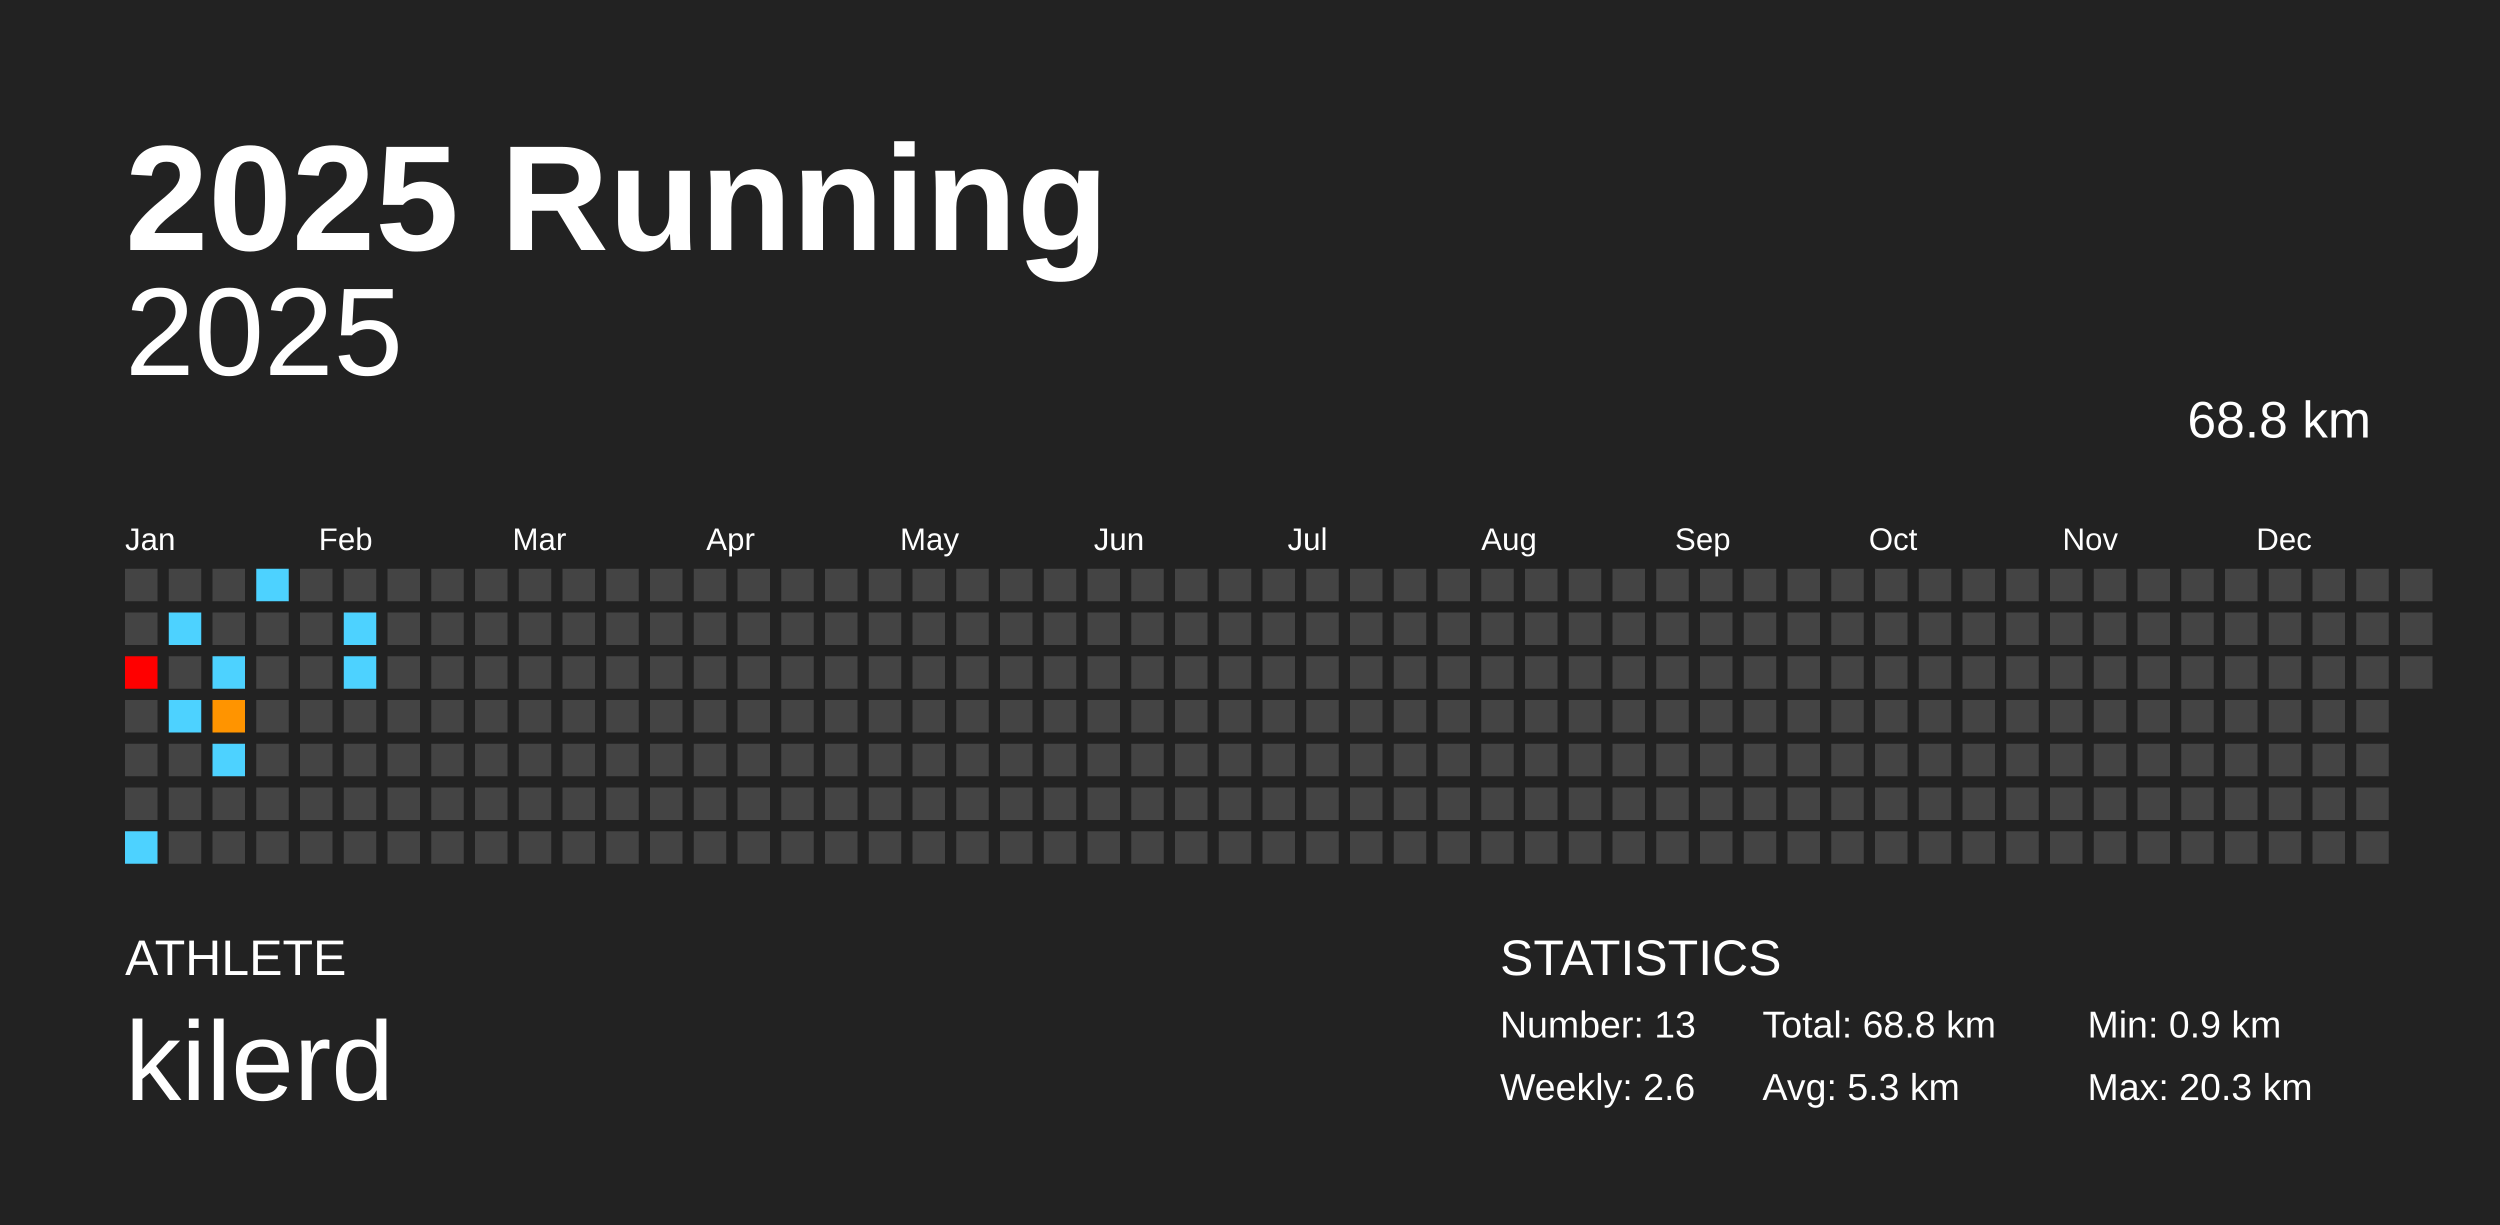
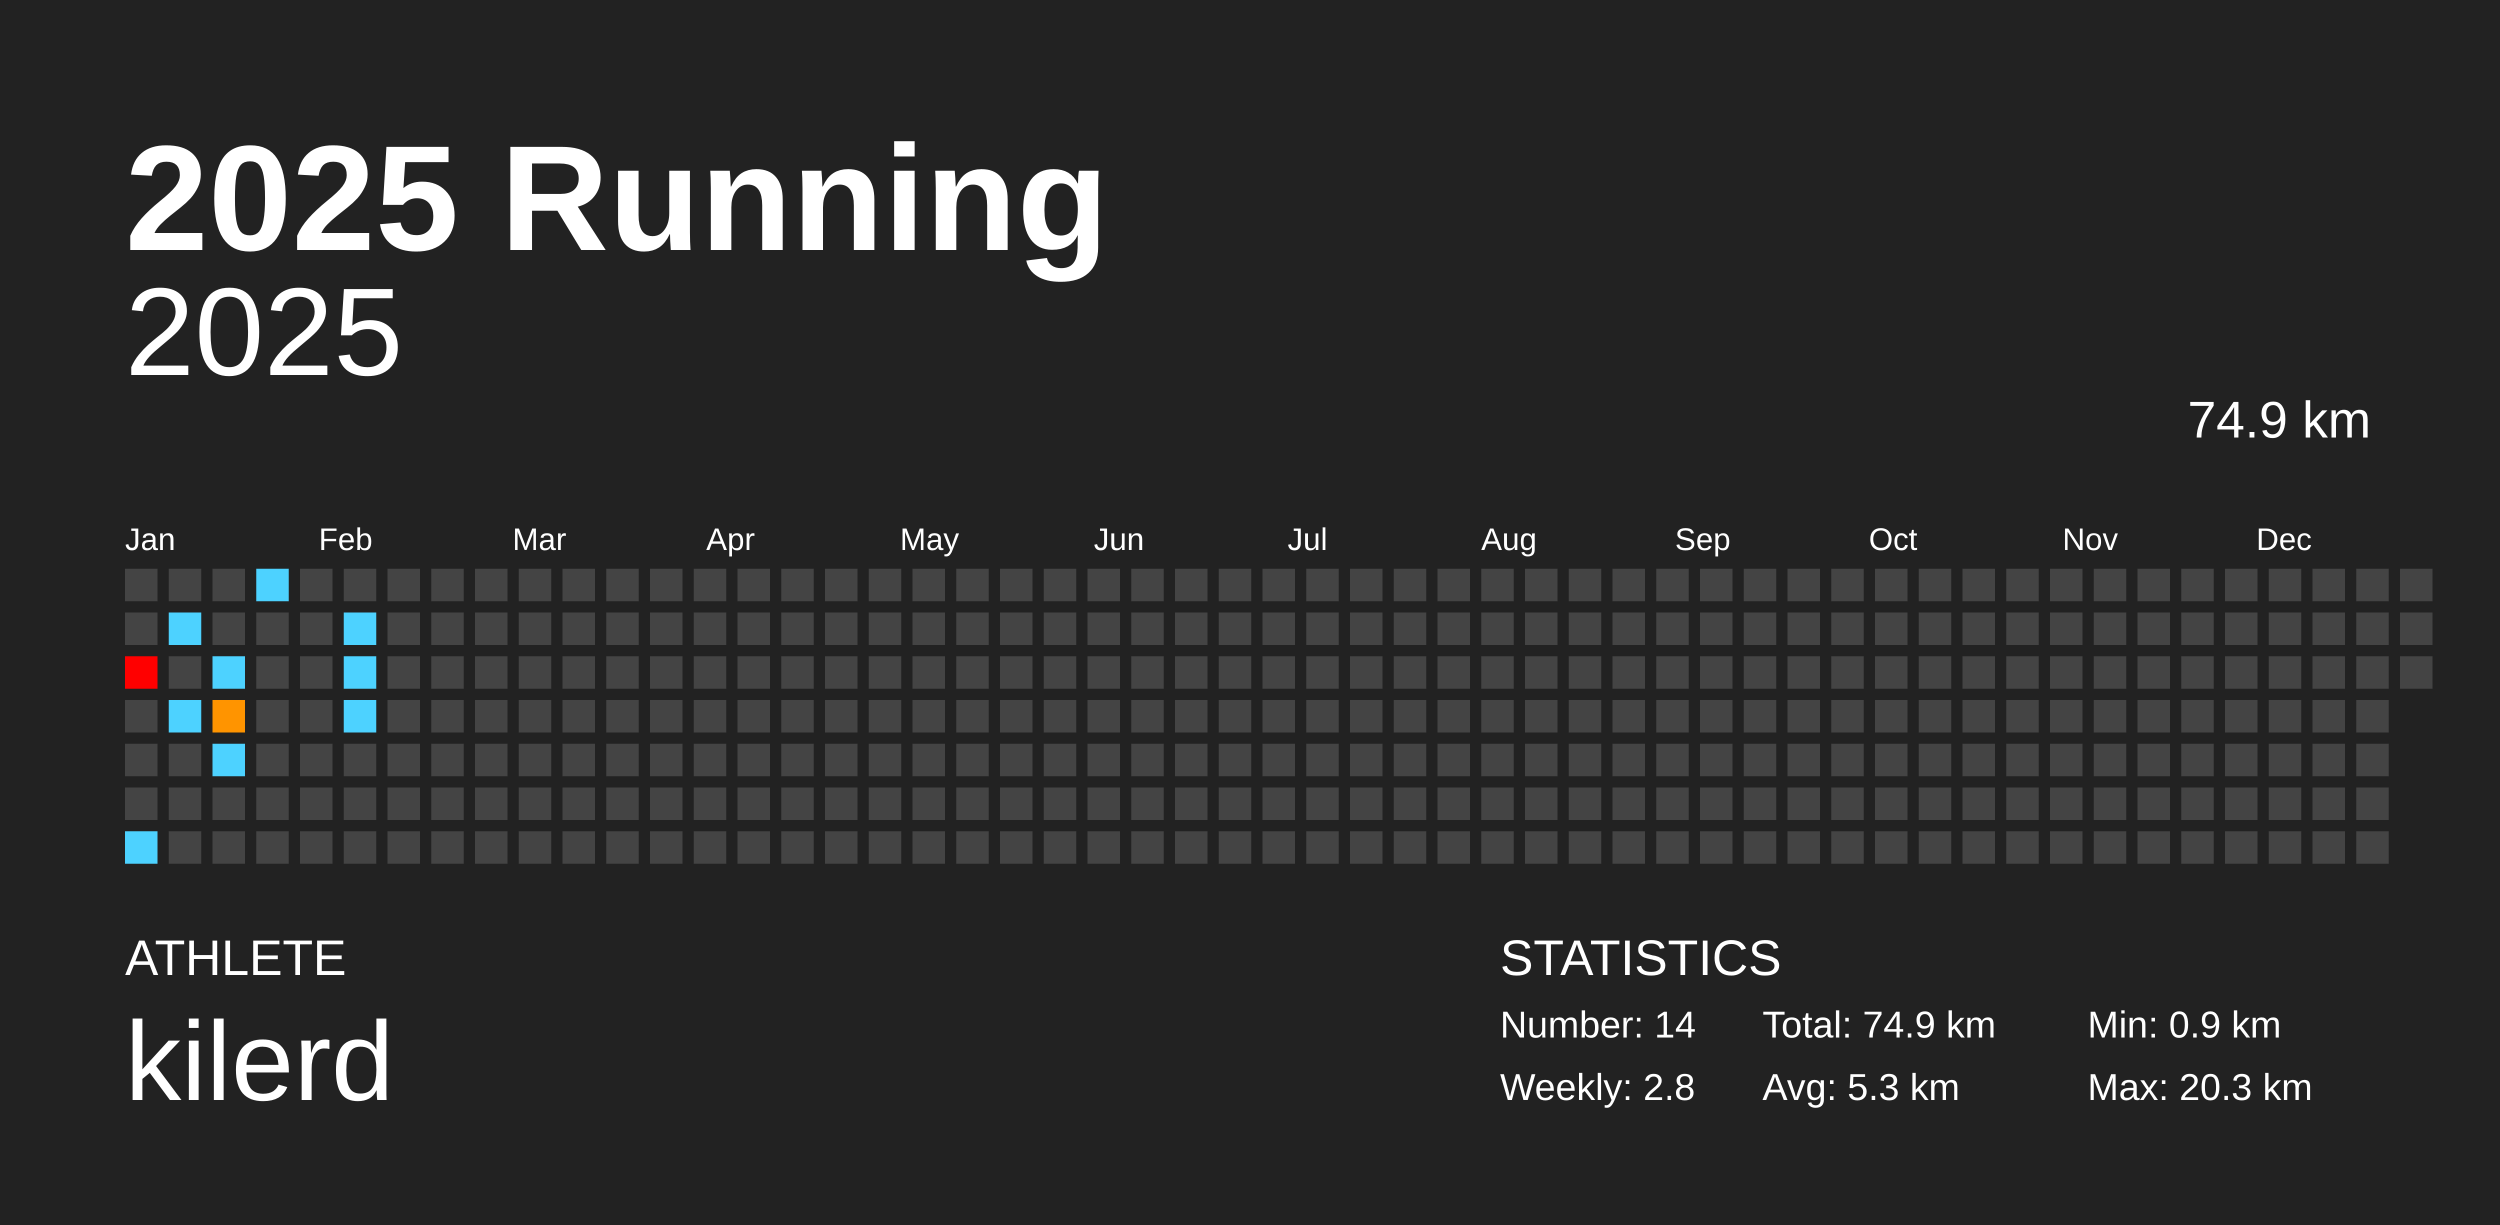
<svg xmlns="http://www.w3.org/2000/svg" baseProfile="full" height="98mm" version="1.1" viewBox="0,0,200,98" width="200mm">
  <defs />
  <rect fill="#222222" height="98" width="200" x="0" y="0" />
  <text fill="#FFFFFF" style="font-size:12px; font-family:Arial; font-weight:bold;" x="10" y="20">2025 Running</text>
  <text fill="#FFFFFF" style="font-size:4px; font-family:Arial" x="10" y="78">ATHLETE</text>
  <text fill="#FFFFFF" style="font-size:9px; font-family:Arial" x="10" y="88">kilerd</text>
  <text fill="#FFFFFF" style="font-size:4px; font-family:Arial" x="120" y="78">STATISTICS</text>
-   <text fill="#FFFFFF" style="font-size:3px; font-family:Arial" x="120" y="83">Number: 13</text>
-   <text fill="#FFFFFF" style="font-size:3px; font-family:Arial" x="120" y="88">Weekly: 2.6</text>
-   <text fill="#FFFFFF" style="font-size:3px; font-family:Arial" x="141" y="83">Total: 68.8 km</text>
+   <text fill="#FFFFFF" style="font-size:3px; font-family:Arial" x="120" y="83">Number: 14</text>
+   <text fill="#FFFFFF" style="font-size:3px; font-family:Arial" x="120" y="88">Weekly: 2.8</text>
+   <text fill="#FFFFFF" style="font-size:3px; font-family:Arial" x="141" y="83">Total: 74.9 km</text>
  <text fill="#FFFFFF" style="font-size:3px; font-family:Arial" x="141" y="88">Avg: 5.3 km</text>
  <text fill="#FFFFFF" style="font-size:3px; font-family:Arial" x="167" y="83">Min: 0.9 km</text>
  <text fill="#FFFFFF" style="font-size:3px; font-family:Arial" x="167" y="88">Max: 20.3 km</text>
  <text alignment-baseline="hanging" fill="#FFFFFF" style="font-size:10.0px; font-family:Arial;" x="10" y="30">2025</text>
-   <text alignment-baseline="hanging" fill="#FFFFFF" style="font-size:4.125px; font-family:Arial;" x="175" y="35">68.8 km</text>
+   <text alignment-baseline="hanging" fill="#FFFFFF" style="font-size:4.125px; font-family:Arial;" x="175" y="35">74.9 km</text>
  <text fill="#FFFFFF" style="font-size:2.5px; font-family:Arial" x="10.0" y="44">Jan</text>
  <text fill="#FFFFFF" style="font-size:2.5px; font-family:Arial" x="25.5" y="44">Feb</text>
  <text fill="#FFFFFF" style="font-size:2.5px; font-family:Arial" x="41.0" y="44">Mar</text>
  <text fill="#FFFFFF" style="font-size:2.5px; font-family:Arial" x="56.5" y="44">Apr</text>
  <text fill="#FFFFFF" style="font-size:2.5px; font-family:Arial" x="72.0" y="44">May</text>
  <text fill="#FFFFFF" style="font-size:2.5px; font-family:Arial" x="87.5" y="44">Jun</text>
  <text fill="#FFFFFF" style="font-size:2.5px; font-family:Arial" x="103.0" y="44">Jul</text>
  <text fill="#FFFFFF" style="font-size:2.5px; font-family:Arial" x="118.5" y="44">Aug</text>
  <text fill="#FFFFFF" style="font-size:2.5px; font-family:Arial" x="134.0" y="44">Sep</text>
  <text fill="#FFFFFF" style="font-size:2.5px; font-family:Arial" x="149.5" y="44">Oct</text>
  <text fill="#FFFFFF" style="font-size:2.5px; font-family:Arial" x="165.0" y="44">Nov</text>
  <text fill="#FFFFFF" style="font-size:2.5px; font-family:Arial" x="180.5" y="44">Dec</text>
  <rect fill="#444444" height="2.6" width="2.6" x="10.0" y="45.5" />
  <rect fill="#444444" height="2.6" width="2.6" x="10.0" y="49.0" />
  <rect fill="red" height="2.6" width="2.6" x="10.0" y="52.5" />
  <rect fill="#444444" height="2.6" width="2.6" x="10.0" y="56.0" />
  <rect fill="#444444" height="2.6" width="2.6" x="10.0" y="59.5" />
  <rect fill="#444444" height="2.6" width="2.6" x="10.0" y="63.0" />
  <rect fill="#4dd2ff" height="2.6" width="2.6" x="10.0" y="66.5" />
  <rect fill="#444444" height="2.6" width="2.6" x="13.5" y="45.5" />
  <rect fill="#4dd2ff" height="2.6" width="2.6" x="13.5" y="49.0" />
  <rect fill="#444444" height="2.6" width="2.6" x="13.5" y="52.5" />
  <rect fill="#4dd2ff" height="2.6" width="2.6" x="13.5" y="56.0" />
  <rect fill="#444444" height="2.6" width="2.6" x="13.5" y="59.5" />
  <rect fill="#444444" height="2.6" width="2.6" x="13.5" y="63.0" />
  <rect fill="#444444" height="2.6" width="2.6" x="13.5" y="66.5" />
  <rect fill="#444444" height="2.6" width="2.6" x="17.0" y="45.5" />
  <rect fill="#444444" height="2.6" width="2.6" x="17.0" y="49.0" />
  <rect fill="#4dd2ff" height="2.6" width="2.6" x="17.0" y="52.5" />
  <rect fill="#ff9400" height="2.6" width="2.6" x="17.0" y="56.0" />
  <rect fill="#4dd2ff" height="2.6" width="2.6" x="17.0" y="59.5" />
  <rect fill="#444444" height="2.6" width="2.6" x="17.0" y="63.0" />
  <rect fill="#444444" height="2.6" width="2.6" x="17.0" y="66.5" />
  <rect fill="#4dd2ff" height="2.6" width="2.6" x="20.5" y="45.5" />
  <rect fill="#444444" height="2.6" width="2.6" x="20.5" y="49.0" />
  <rect fill="#444444" height="2.6" width="2.6" x="20.5" y="52.5" />
  <rect fill="#444444" height="2.6" width="2.6" x="20.5" y="56.0" />
  <rect fill="#444444" height="2.6" width="2.6" x="20.5" y="59.5" />
  <rect fill="#444444" height="2.6" width="2.6" x="20.5" y="63.0" />
  <rect fill="#444444" height="2.6" width="2.6" x="20.5" y="66.5" />
  <rect fill="#444444" height="2.6" width="2.6" x="24.0" y="45.5" />
  <rect fill="#444444" height="2.6" width="2.6" x="24.0" y="49.0" />
  <rect fill="#444444" height="2.6" width="2.6" x="24.0" y="52.5" />
  <rect fill="#444444" height="2.6" width="2.6" x="24.0" y="56.0" />
  <rect fill="#444444" height="2.6" width="2.6" x="24.0" y="59.5" />
  <rect fill="#444444" height="2.6" width="2.6" x="24.0" y="63.0" />
  <rect fill="#444444" height="2.6" width="2.6" x="24.0" y="66.5" />
  <rect fill="#444444" height="2.6" width="2.6" x="27.5" y="45.5" />
  <rect fill="#4dd2ff" height="2.6" width="2.6" x="27.5" y="49.0" />
  <rect fill="#4dd2ff" height="2.6" width="2.6" x="27.5" y="52.5" />
-   <rect fill="#444444" height="2.6" width="2.6" x="27.5" y="56.0" />
+   <rect fill="#4dd2ff" height="2.6" width="2.6" x="27.5" y="56.0" />
  <rect fill="#444444" height="2.6" width="2.6" x="27.5" y="59.5" />
  <rect fill="#444444" height="2.6" width="2.6" x="27.5" y="63.0" />
  <rect fill="#444444" height="2.6" width="2.6" x="27.5" y="66.5" />
  <rect fill="#444444" height="2.6" width="2.6" x="31.0" y="45.5" />
  <rect fill="#444444" height="2.6" width="2.6" x="31.0" y="49.0" />
  <rect fill="#444444" height="2.6" width="2.6" x="31.0" y="52.5" />
  <rect fill="#444444" height="2.6" width="2.6" x="31.0" y="56.0" />
  <rect fill="#444444" height="2.6" width="2.6" x="31.0" y="59.5" />
  <rect fill="#444444" height="2.6" width="2.6" x="31.0" y="63.0" />
  <rect fill="#444444" height="2.6" width="2.6" x="31.0" y="66.5" />
  <rect fill="#444444" height="2.6" width="2.6" x="34.5" y="45.5" />
  <rect fill="#444444" height="2.6" width="2.6" x="34.5" y="49.0" />
  <rect fill="#444444" height="2.6" width="2.6" x="34.5" y="52.5" />
  <rect fill="#444444" height="2.6" width="2.6" x="34.5" y="56.0" />
  <rect fill="#444444" height="2.6" width="2.6" x="34.5" y="59.5" />
  <rect fill="#444444" height="2.6" width="2.6" x="34.5" y="63.0" />
  <rect fill="#444444" height="2.6" width="2.6" x="34.5" y="66.5" />
  <rect fill="#444444" height="2.6" width="2.6" x="38.0" y="45.5" />
  <rect fill="#444444" height="2.6" width="2.6" x="38.0" y="49.0" />
  <rect fill="#444444" height="2.6" width="2.6" x="38.0" y="52.5" />
  <rect fill="#444444" height="2.6" width="2.6" x="38.0" y="56.0" />
  <rect fill="#444444" height="2.6" width="2.6" x="38.0" y="59.5" />
  <rect fill="#444444" height="2.6" width="2.6" x="38.0" y="63.0" />
  <rect fill="#444444" height="2.6" width="2.6" x="38.0" y="66.5" />
  <rect fill="#444444" height="2.6" width="2.6" x="41.5" y="45.5" />
  <rect fill="#444444" height="2.6" width="2.6" x="41.5" y="49.0" />
  <rect fill="#444444" height="2.6" width="2.6" x="41.5" y="52.5" />
  <rect fill="#444444" height="2.6" width="2.6" x="41.5" y="56.0" />
  <rect fill="#444444" height="2.6" width="2.6" x="41.5" y="59.5" />
  <rect fill="#444444" height="2.6" width="2.6" x="41.5" y="63.0" />
  <rect fill="#444444" height="2.6" width="2.6" x="41.5" y="66.5" />
  <rect fill="#444444" height="2.6" width="2.6" x="45.0" y="45.5" />
  <rect fill="#444444" height="2.6" width="2.6" x="45.0" y="49.0" />
  <rect fill="#444444" height="2.6" width="2.6" x="45.0" y="52.5" />
  <rect fill="#444444" height="2.6" width="2.6" x="45.0" y="56.0" />
  <rect fill="#444444" height="2.6" width="2.6" x="45.0" y="59.5" />
  <rect fill="#444444" height="2.6" width="2.6" x="45.0" y="63.0" />
  <rect fill="#444444" height="2.6" width="2.6" x="45.0" y="66.5" />
  <rect fill="#444444" height="2.6" width="2.6" x="48.5" y="45.5" />
  <rect fill="#444444" height="2.6" width="2.6" x="48.5" y="49.0" />
  <rect fill="#444444" height="2.6" width="2.6" x="48.5" y="52.5" />
  <rect fill="#444444" height="2.6" width="2.6" x="48.5" y="56.0" />
  <rect fill="#444444" height="2.6" width="2.6" x="48.5" y="59.5" />
  <rect fill="#444444" height="2.6" width="2.6" x="48.5" y="63.0" />
  <rect fill="#444444" height="2.6" width="2.6" x="48.5" y="66.5" />
  <rect fill="#444444" height="2.6" width="2.6" x="52.0" y="45.5" />
  <rect fill="#444444" height="2.6" width="2.6" x="52.0" y="49.0" />
  <rect fill="#444444" height="2.6" width="2.6" x="52.0" y="52.5" />
  <rect fill="#444444" height="2.6" width="2.6" x="52.0" y="56.0" />
  <rect fill="#444444" height="2.6" width="2.6" x="52.0" y="59.5" />
  <rect fill="#444444" height="2.6" width="2.6" x="52.0" y="63.0" />
  <rect fill="#444444" height="2.6" width="2.6" x="52.0" y="66.5" />
  <rect fill="#444444" height="2.6" width="2.6" x="55.5" y="45.5" />
  <rect fill="#444444" height="2.6" width="2.6" x="55.5" y="49.0" />
  <rect fill="#444444" height="2.6" width="2.6" x="55.5" y="52.5" />
  <rect fill="#444444" height="2.6" width="2.6" x="55.5" y="56.0" />
  <rect fill="#444444" height="2.6" width="2.6" x="55.5" y="59.5" />
  <rect fill="#444444" height="2.6" width="2.6" x="55.5" y="63.0" />
  <rect fill="#444444" height="2.6" width="2.6" x="55.5" y="66.5" />
  <rect fill="#444444" height="2.6" width="2.6" x="59.0" y="45.5" />
  <rect fill="#444444" height="2.6" width="2.6" x="59.0" y="49.0" />
  <rect fill="#444444" height="2.6" width="2.6" x="59.0" y="52.5" />
  <rect fill="#444444" height="2.6" width="2.6" x="59.0" y="56.0" />
  <rect fill="#444444" height="2.6" width="2.6" x="59.0" y="59.5" />
  <rect fill="#444444" height="2.6" width="2.6" x="59.0" y="63.0" />
  <rect fill="#444444" height="2.6" width="2.6" x="59.0" y="66.5" />
  <rect fill="#444444" height="2.6" width="2.6" x="62.5" y="45.5" />
  <rect fill="#444444" height="2.6" width="2.6" x="62.5" y="49.0" />
  <rect fill="#444444" height="2.6" width="2.6" x="62.5" y="52.5" />
  <rect fill="#444444" height="2.6" width="2.6" x="62.5" y="56.0" />
  <rect fill="#444444" height="2.6" width="2.6" x="62.5" y="59.5" />
  <rect fill="#444444" height="2.6" width="2.6" x="62.5" y="63.0" />
  <rect fill="#444444" height="2.6" width="2.6" x="62.5" y="66.5" />
  <rect fill="#444444" height="2.6" width="2.6" x="66.0" y="45.5" />
  <rect fill="#444444" height="2.6" width="2.6" x="66.0" y="49.0" />
  <rect fill="#444444" height="2.6" width="2.6" x="66.0" y="52.5" />
  <rect fill="#444444" height="2.6" width="2.6" x="66.0" y="56.0" />
  <rect fill="#444444" height="2.6" width="2.6" x="66.0" y="59.5" />
  <rect fill="#444444" height="2.6" width="2.6" x="66.0" y="63.0" />
  <rect fill="#444444" height="2.6" width="2.6" x="66.0" y="66.5" />
  <rect fill="#444444" height="2.6" width="2.6" x="69.5" y="45.5" />
  <rect fill="#444444" height="2.6" width="2.6" x="69.5" y="49.0" />
  <rect fill="#444444" height="2.6" width="2.6" x="69.5" y="52.5" />
  <rect fill="#444444" height="2.6" width="2.6" x="69.5" y="56.0" />
  <rect fill="#444444" height="2.6" width="2.6" x="69.5" y="59.5" />
  <rect fill="#444444" height="2.6" width="2.6" x="69.5" y="63.0" />
  <rect fill="#444444" height="2.6" width="2.6" x="69.5" y="66.5" />
  <rect fill="#444444" height="2.6" width="2.6" x="73.0" y="45.5" />
  <rect fill="#444444" height="2.6" width="2.6" x="73.0" y="49.0" />
  <rect fill="#444444" height="2.6" width="2.6" x="73.0" y="52.5" />
  <rect fill="#444444" height="2.6" width="2.6" x="73.0" y="56.0" />
  <rect fill="#444444" height="2.6" width="2.6" x="73.0" y="59.5" />
  <rect fill="#444444" height="2.6" width="2.6" x="73.0" y="63.0" />
  <rect fill="#444444" height="2.6" width="2.6" x="73.0" y="66.5" />
  <rect fill="#444444" height="2.6" width="2.6" x="76.5" y="45.5" />
  <rect fill="#444444" height="2.6" width="2.6" x="76.5" y="49.0" />
  <rect fill="#444444" height="2.6" width="2.6" x="76.5" y="52.5" />
  <rect fill="#444444" height="2.6" width="2.6" x="76.5" y="56.0" />
  <rect fill="#444444" height="2.6" width="2.6" x="76.5" y="59.5" />
  <rect fill="#444444" height="2.6" width="2.6" x="76.5" y="63.0" />
  <rect fill="#444444" height="2.6" width="2.6" x="76.5" y="66.5" />
  <rect fill="#444444" height="2.6" width="2.6" x="80.0" y="45.5" />
  <rect fill="#444444" height="2.6" width="2.6" x="80.0" y="49.0" />
  <rect fill="#444444" height="2.6" width="2.6" x="80.0" y="52.5" />
  <rect fill="#444444" height="2.6" width="2.6" x="80.0" y="56.0" />
  <rect fill="#444444" height="2.6" width="2.6" x="80.0" y="59.5" />
  <rect fill="#444444" height="2.6" width="2.6" x="80.0" y="63.0" />
  <rect fill="#444444" height="2.6" width="2.6" x="80.0" y="66.5" />
  <rect fill="#444444" height="2.6" width="2.6" x="83.5" y="45.5" />
  <rect fill="#444444" height="2.6" width="2.6" x="83.5" y="49.0" />
  <rect fill="#444444" height="2.6" width="2.6" x="83.5" y="52.5" />
  <rect fill="#444444" height="2.6" width="2.6" x="83.5" y="56.0" />
  <rect fill="#444444" height="2.6" width="2.6" x="83.5" y="59.5" />
  <rect fill="#444444" height="2.6" width="2.6" x="83.5" y="63.0" />
  <rect fill="#444444" height="2.6" width="2.6" x="83.5" y="66.5" />
  <rect fill="#444444" height="2.6" width="2.6" x="87.0" y="45.5" />
  <rect fill="#444444" height="2.6" width="2.6" x="87.0" y="49.0" />
  <rect fill="#444444" height="2.6" width="2.6" x="87.0" y="52.5" />
  <rect fill="#444444" height="2.6" width="2.6" x="87.0" y="56.0" />
  <rect fill="#444444" height="2.6" width="2.6" x="87.0" y="59.5" />
  <rect fill="#444444" height="2.6" width="2.6" x="87.0" y="63.0" />
  <rect fill="#444444" height="2.6" width="2.6" x="87.0" y="66.5" />
  <rect fill="#444444" height="2.6" width="2.6" x="90.5" y="45.5" />
  <rect fill="#444444" height="2.6" width="2.6" x="90.5" y="49.0" />
  <rect fill="#444444" height="2.6" width="2.6" x="90.5" y="52.5" />
  <rect fill="#444444" height="2.6" width="2.6" x="90.5" y="56.0" />
  <rect fill="#444444" height="2.6" width="2.6" x="90.5" y="59.5" />
  <rect fill="#444444" height="2.6" width="2.6" x="90.5" y="63.0" />
  <rect fill="#444444" height="2.6" width="2.6" x="90.5" y="66.5" />
  <rect fill="#444444" height="2.6" width="2.6" x="94.0" y="45.5" />
  <rect fill="#444444" height="2.6" width="2.6" x="94.0" y="49.0" />
  <rect fill="#444444" height="2.6" width="2.6" x="94.0" y="52.5" />
  <rect fill="#444444" height="2.6" width="2.6" x="94.0" y="56.0" />
  <rect fill="#444444" height="2.6" width="2.6" x="94.0" y="59.5" />
  <rect fill="#444444" height="2.6" width="2.6" x="94.0" y="63.0" />
  <rect fill="#444444" height="2.6" width="2.6" x="94.0" y="66.5" />
  <rect fill="#444444" height="2.6" width="2.6" x="97.5" y="45.5" />
  <rect fill="#444444" height="2.6" width="2.6" x="97.5" y="49.0" />
  <rect fill="#444444" height="2.6" width="2.6" x="97.5" y="52.5" />
  <rect fill="#444444" height="2.6" width="2.6" x="97.5" y="56.0" />
  <rect fill="#444444" height="2.6" width="2.6" x="97.5" y="59.5" />
  <rect fill="#444444" height="2.6" width="2.6" x="97.5" y="63.0" />
  <rect fill="#444444" height="2.6" width="2.6" x="97.5" y="66.5" />
  <rect fill="#444444" height="2.6" width="2.6" x="101.0" y="45.5" />
  <rect fill="#444444" height="2.6" width="2.6" x="101.0" y="49.0" />
  <rect fill="#444444" height="2.6" width="2.6" x="101.0" y="52.5" />
  <rect fill="#444444" height="2.6" width="2.6" x="101.0" y="56.0" />
  <rect fill="#444444" height="2.6" width="2.6" x="101.0" y="59.5" />
  <rect fill="#444444" height="2.6" width="2.6" x="101.0" y="63.0" />
  <rect fill="#444444" height="2.6" width="2.6" x="101.0" y="66.5" />
  <rect fill="#444444" height="2.6" width="2.6" x="104.5" y="45.5" />
  <rect fill="#444444" height="2.6" width="2.6" x="104.5" y="49.0" />
  <rect fill="#444444" height="2.6" width="2.6" x="104.5" y="52.5" />
  <rect fill="#444444" height="2.6" width="2.6" x="104.5" y="56.0" />
  <rect fill="#444444" height="2.6" width="2.6" x="104.5" y="59.5" />
  <rect fill="#444444" height="2.6" width="2.6" x="104.5" y="63.0" />
  <rect fill="#444444" height="2.6" width="2.6" x="104.5" y="66.5" />
  <rect fill="#444444" height="2.6" width="2.6" x="108.0" y="45.5" />
  <rect fill="#444444" height="2.6" width="2.6" x="108.0" y="49.0" />
  <rect fill="#444444" height="2.6" width="2.6" x="108.0" y="52.5" />
  <rect fill="#444444" height="2.6" width="2.6" x="108.0" y="56.0" />
  <rect fill="#444444" height="2.6" width="2.6" x="108.0" y="59.5" />
  <rect fill="#444444" height="2.6" width="2.6" x="108.0" y="63.0" />
  <rect fill="#444444" height="2.6" width="2.6" x="108.0" y="66.5" />
  <rect fill="#444444" height="2.6" width="2.6" x="111.5" y="45.5" />
  <rect fill="#444444" height="2.6" width="2.6" x="111.5" y="49.0" />
  <rect fill="#444444" height="2.6" width="2.6" x="111.5" y="52.5" />
  <rect fill="#444444" height="2.6" width="2.6" x="111.5" y="56.0" />
  <rect fill="#444444" height="2.6" width="2.6" x="111.5" y="59.5" />
  <rect fill="#444444" height="2.6" width="2.6" x="111.5" y="63.0" />
  <rect fill="#444444" height="2.6" width="2.6" x="111.5" y="66.5" />
  <rect fill="#444444" height="2.6" width="2.6" x="115.0" y="45.5" />
  <rect fill="#444444" height="2.6" width="2.6" x="115.0" y="49.0" />
  <rect fill="#444444" height="2.6" width="2.6" x="115.0" y="52.5" />
  <rect fill="#444444" height="2.6" width="2.6" x="115.0" y="56.0" />
  <rect fill="#444444" height="2.6" width="2.6" x="115.0" y="59.5" />
  <rect fill="#444444" height="2.6" width="2.6" x="115.0" y="63.0" />
  <rect fill="#444444" height="2.6" width="2.6" x="115.0" y="66.5" />
  <rect fill="#444444" height="2.6" width="2.6" x="118.5" y="45.5" />
  <rect fill="#444444" height="2.6" width="2.6" x="118.5" y="49.0" />
  <rect fill="#444444" height="2.6" width="2.6" x="118.5" y="52.5" />
  <rect fill="#444444" height="2.6" width="2.6" x="118.5" y="56.0" />
  <rect fill="#444444" height="2.6" width="2.6" x="118.5" y="59.5" />
  <rect fill="#444444" height="2.6" width="2.6" x="118.5" y="63.0" />
  <rect fill="#444444" height="2.6" width="2.6" x="118.5" y="66.5" />
  <rect fill="#444444" height="2.6" width="2.6" x="122.0" y="45.5" />
  <rect fill="#444444" height="2.6" width="2.6" x="122.0" y="49.0" />
  <rect fill="#444444" height="2.6" width="2.6" x="122.0" y="52.5" />
  <rect fill="#444444" height="2.6" width="2.6" x="122.0" y="56.0" />
  <rect fill="#444444" height="2.6" width="2.6" x="122.0" y="59.5" />
  <rect fill="#444444" height="2.6" width="2.6" x="122.0" y="63.0" />
  <rect fill="#444444" height="2.6" width="2.6" x="122.0" y="66.5" />
  <rect fill="#444444" height="2.6" width="2.6" x="125.5" y="45.5" />
  <rect fill="#444444" height="2.6" width="2.6" x="125.5" y="49.0" />
  <rect fill="#444444" height="2.6" width="2.6" x="125.5" y="52.5" />
  <rect fill="#444444" height="2.6" width="2.6" x="125.5" y="56.0" />
  <rect fill="#444444" height="2.6" width="2.6" x="125.5" y="59.5" />
  <rect fill="#444444" height="2.6" width="2.6" x="125.5" y="63.0" />
  <rect fill="#444444" height="2.6" width="2.6" x="125.5" y="66.5" />
  <rect fill="#444444" height="2.6" width="2.6" x="129.0" y="45.5" />
  <rect fill="#444444" height="2.6" width="2.6" x="129.0" y="49.0" />
  <rect fill="#444444" height="2.6" width="2.6" x="129.0" y="52.5" />
  <rect fill="#444444" height="2.6" width="2.6" x="129.0" y="56.0" />
  <rect fill="#444444" height="2.6" width="2.6" x="129.0" y="59.5" />
  <rect fill="#444444" height="2.6" width="2.6" x="129.0" y="63.0" />
  <rect fill="#444444" height="2.6" width="2.6" x="129.0" y="66.5" />
  <rect fill="#444444" height="2.6" width="2.6" x="132.5" y="45.5" />
  <rect fill="#444444" height="2.6" width="2.6" x="132.5" y="49.0" />
  <rect fill="#444444" height="2.6" width="2.6" x="132.5" y="52.5" />
  <rect fill="#444444" height="2.6" width="2.6" x="132.5" y="56.0" />
  <rect fill="#444444" height="2.6" width="2.6" x="132.5" y="59.5" />
  <rect fill="#444444" height="2.6" width="2.6" x="132.5" y="63.0" />
  <rect fill="#444444" height="2.6" width="2.6" x="132.5" y="66.5" />
  <rect fill="#444444" height="2.6" width="2.6" x="136.0" y="45.5" />
  <rect fill="#444444" height="2.6" width="2.6" x="136.0" y="49.0" />
  <rect fill="#444444" height="2.6" width="2.6" x="136.0" y="52.5" />
  <rect fill="#444444" height="2.6" width="2.6" x="136.0" y="56.0" />
  <rect fill="#444444" height="2.6" width="2.6" x="136.0" y="59.5" />
  <rect fill="#444444" height="2.6" width="2.6" x="136.0" y="63.0" />
  <rect fill="#444444" height="2.6" width="2.6" x="136.0" y="66.5" />
  <rect fill="#444444" height="2.6" width="2.6" x="139.5" y="45.5" />
  <rect fill="#444444" height="2.6" width="2.6" x="139.5" y="49.0" />
  <rect fill="#444444" height="2.6" width="2.6" x="139.5" y="52.5" />
  <rect fill="#444444" height="2.6" width="2.6" x="139.5" y="56.0" />
  <rect fill="#444444" height="2.6" width="2.6" x="139.5" y="59.5" />
  <rect fill="#444444" height="2.6" width="2.6" x="139.5" y="63.0" />
  <rect fill="#444444" height="2.6" width="2.6" x="139.5" y="66.5" />
  <rect fill="#444444" height="2.6" width="2.6" x="143.0" y="45.5" />
  <rect fill="#444444" height="2.6" width="2.6" x="143.0" y="49.0" />
  <rect fill="#444444" height="2.6" width="2.6" x="143.0" y="52.5" />
  <rect fill="#444444" height="2.6" width="2.6" x="143.0" y="56.0" />
  <rect fill="#444444" height="2.6" width="2.6" x="143.0" y="59.5" />
  <rect fill="#444444" height="2.6" width="2.6" x="143.0" y="63.0" />
  <rect fill="#444444" height="2.6" width="2.6" x="143.0" y="66.5" />
  <rect fill="#444444" height="2.6" width="2.6" x="146.5" y="45.5" />
  <rect fill="#444444" height="2.6" width="2.6" x="146.5" y="49.0" />
  <rect fill="#444444" height="2.6" width="2.6" x="146.5" y="52.5" />
  <rect fill="#444444" height="2.6" width="2.6" x="146.5" y="56.0" />
  <rect fill="#444444" height="2.6" width="2.6" x="146.5" y="59.5" />
  <rect fill="#444444" height="2.6" width="2.6" x="146.5" y="63.0" />
  <rect fill="#444444" height="2.6" width="2.6" x="146.5" y="66.5" />
  <rect fill="#444444" height="2.6" width="2.6" x="150.0" y="45.5" />
  <rect fill="#444444" height="2.6" width="2.6" x="150.0" y="49.0" />
  <rect fill="#444444" height="2.6" width="2.6" x="150.0" y="52.5" />
  <rect fill="#444444" height="2.6" width="2.6" x="150.0" y="56.0" />
  <rect fill="#444444" height="2.6" width="2.6" x="150.0" y="59.5" />
  <rect fill="#444444" height="2.6" width="2.6" x="150.0" y="63.0" />
  <rect fill="#444444" height="2.6" width="2.6" x="150.0" y="66.5" />
  <rect fill="#444444" height="2.6" width="2.6" x="153.5" y="45.5" />
  <rect fill="#444444" height="2.6" width="2.6" x="153.5" y="49.0" />
  <rect fill="#444444" height="2.6" width="2.6" x="153.5" y="52.5" />
  <rect fill="#444444" height="2.6" width="2.6" x="153.5" y="56.0" />
  <rect fill="#444444" height="2.6" width="2.6" x="153.5" y="59.5" />
  <rect fill="#444444" height="2.6" width="2.6" x="153.5" y="63.0" />
  <rect fill="#444444" height="2.6" width="2.6" x="153.5" y="66.5" />
  <rect fill="#444444" height="2.6" width="2.6" x="157.0" y="45.5" />
  <rect fill="#444444" height="2.6" width="2.6" x="157.0" y="49.0" />
  <rect fill="#444444" height="2.6" width="2.6" x="157.0" y="52.5" />
  <rect fill="#444444" height="2.6" width="2.6" x="157.0" y="56.0" />
  <rect fill="#444444" height="2.6" width="2.6" x="157.0" y="59.5" />
  <rect fill="#444444" height="2.6" width="2.6" x="157.0" y="63.0" />
  <rect fill="#444444" height="2.6" width="2.6" x="157.0" y="66.5" />
  <rect fill="#444444" height="2.6" width="2.6" x="160.5" y="45.5" />
  <rect fill="#444444" height="2.6" width="2.6" x="160.5" y="49.0" />
  <rect fill="#444444" height="2.6" width="2.6" x="160.5" y="52.5" />
  <rect fill="#444444" height="2.6" width="2.6" x="160.5" y="56.0" />
  <rect fill="#444444" height="2.6" width="2.6" x="160.5" y="59.5" />
  <rect fill="#444444" height="2.6" width="2.6" x="160.5" y="63.0" />
  <rect fill="#444444" height="2.6" width="2.6" x="160.5" y="66.5" />
  <rect fill="#444444" height="2.6" width="2.6" x="164.0" y="45.5" />
  <rect fill="#444444" height="2.6" width="2.6" x="164.0" y="49.0" />
  <rect fill="#444444" height="2.6" width="2.6" x="164.0" y="52.5" />
  <rect fill="#444444" height="2.6" width="2.6" x="164.0" y="56.0" />
  <rect fill="#444444" height="2.6" width="2.6" x="164.0" y="59.5" />
  <rect fill="#444444" height="2.6" width="2.6" x="164.0" y="63.0" />
  <rect fill="#444444" height="2.6" width="2.6" x="164.0" y="66.5" />
  <rect fill="#444444" height="2.6" width="2.6" x="167.5" y="45.5" />
  <rect fill="#444444" height="2.6" width="2.6" x="167.5" y="49.0" />
  <rect fill="#444444" height="2.6" width="2.6" x="167.5" y="52.5" />
  <rect fill="#444444" height="2.6" width="2.6" x="167.5" y="56.0" />
  <rect fill="#444444" height="2.6" width="2.6" x="167.5" y="59.5" />
  <rect fill="#444444" height="2.6" width="2.6" x="167.5" y="63.0" />
  <rect fill="#444444" height="2.6" width="2.6" x="167.5" y="66.5" />
  <rect fill="#444444" height="2.6" width="2.6" x="171.0" y="45.5" />
  <rect fill="#444444" height="2.6" width="2.6" x="171.0" y="49.0" />
  <rect fill="#444444" height="2.6" width="2.6" x="171.0" y="52.5" />
  <rect fill="#444444" height="2.6" width="2.6" x="171.0" y="56.0" />
  <rect fill="#444444" height="2.6" width="2.6" x="171.0" y="59.5" />
  <rect fill="#444444" height="2.6" width="2.6" x="171.0" y="63.0" />
  <rect fill="#444444" height="2.6" width="2.6" x="171.0" y="66.5" />
  <rect fill="#444444" height="2.6" width="2.6" x="174.5" y="45.5" />
  <rect fill="#444444" height="2.6" width="2.6" x="174.5" y="49.0" />
  <rect fill="#444444" height="2.6" width="2.6" x="174.5" y="52.5" />
  <rect fill="#444444" height="2.6" width="2.6" x="174.5" y="56.0" />
  <rect fill="#444444" height="2.6" width="2.6" x="174.5" y="59.5" />
  <rect fill="#444444" height="2.6" width="2.6" x="174.5" y="63.0" />
  <rect fill="#444444" height="2.6" width="2.6" x="174.5" y="66.5" />
  <rect fill="#444444" height="2.6" width="2.6" x="178.0" y="45.5" />
  <rect fill="#444444" height="2.6" width="2.6" x="178.0" y="49.0" />
  <rect fill="#444444" height="2.6" width="2.6" x="178.0" y="52.5" />
  <rect fill="#444444" height="2.6" width="2.6" x="178.0" y="56.0" />
  <rect fill="#444444" height="2.6" width="2.6" x="178.0" y="59.5" />
  <rect fill="#444444" height="2.6" width="2.6" x="178.0" y="63.0" />
  <rect fill="#444444" height="2.6" width="2.6" x="178.0" y="66.5" />
  <rect fill="#444444" height="2.6" width="2.6" x="181.5" y="45.5" />
  <rect fill="#444444" height="2.6" width="2.6" x="181.5" y="49.0" />
  <rect fill="#444444" height="2.6" width="2.6" x="181.5" y="52.5" />
  <rect fill="#444444" height="2.6" width="2.6" x="181.5" y="56.0" />
  <rect fill="#444444" height="2.6" width="2.6" x="181.5" y="59.5" />
  <rect fill="#444444" height="2.6" width="2.6" x="181.5" y="63.0" />
  <rect fill="#444444" height="2.6" width="2.6" x="181.5" y="66.5" />
  <rect fill="#444444" height="2.6" width="2.6" x="185.0" y="45.5" />
  <rect fill="#444444" height="2.6" width="2.6" x="185.0" y="49.0" />
  <rect fill="#444444" height="2.6" width="2.6" x="185.0" y="52.5" />
  <rect fill="#444444" height="2.6" width="2.6" x="185.0" y="56.0" />
  <rect fill="#444444" height="2.6" width="2.6" x="185.0" y="59.5" />
  <rect fill="#444444" height="2.6" width="2.6" x="185.0" y="63.0" />
  <rect fill="#444444" height="2.6" width="2.6" x="185.0" y="66.5" />
  <rect fill="#444444" height="2.6" width="2.6" x="188.5" y="45.5" />
  <rect fill="#444444" height="2.6" width="2.6" x="188.5" y="49.0" />
  <rect fill="#444444" height="2.6" width="2.6" x="188.5" y="52.5" />
  <rect fill="#444444" height="2.6" width="2.6" x="188.5" y="56.0" />
  <rect fill="#444444" height="2.6" width="2.6" x="188.5" y="59.5" />
  <rect fill="#444444" height="2.6" width="2.6" x="188.5" y="63.0" />
  <rect fill="#444444" height="2.6" width="2.6" x="188.5" y="66.5" />
  <rect fill="#444444" height="2.6" width="2.6" x="192.0" y="45.5" />
  <rect fill="#444444" height="2.6" width="2.6" x="192.0" y="49.0" />
  <rect fill="#444444" height="2.6" width="2.6" x="192.0" y="52.5" />
</svg>
